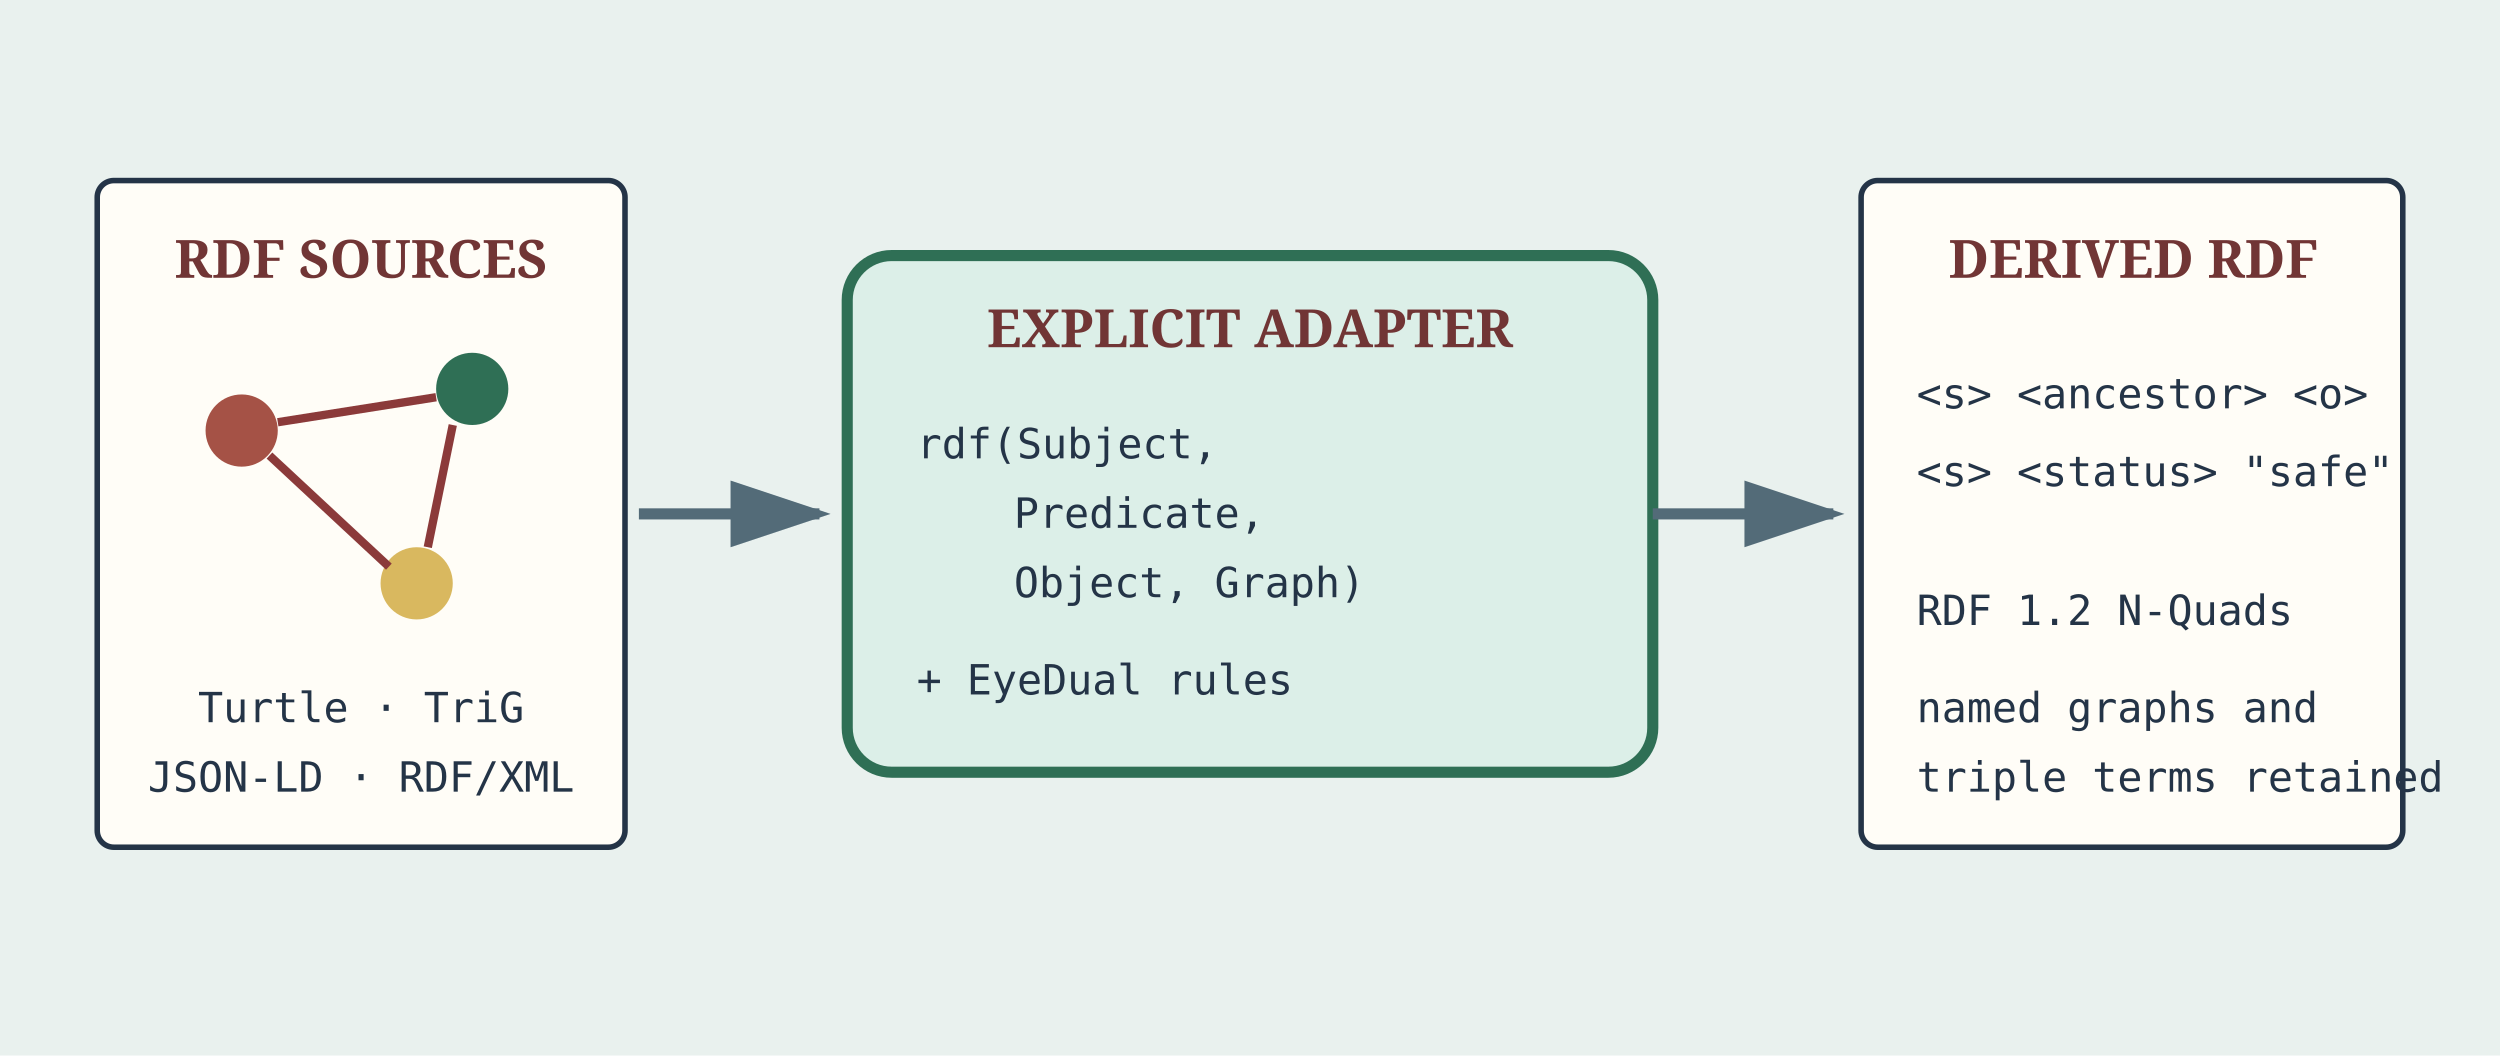
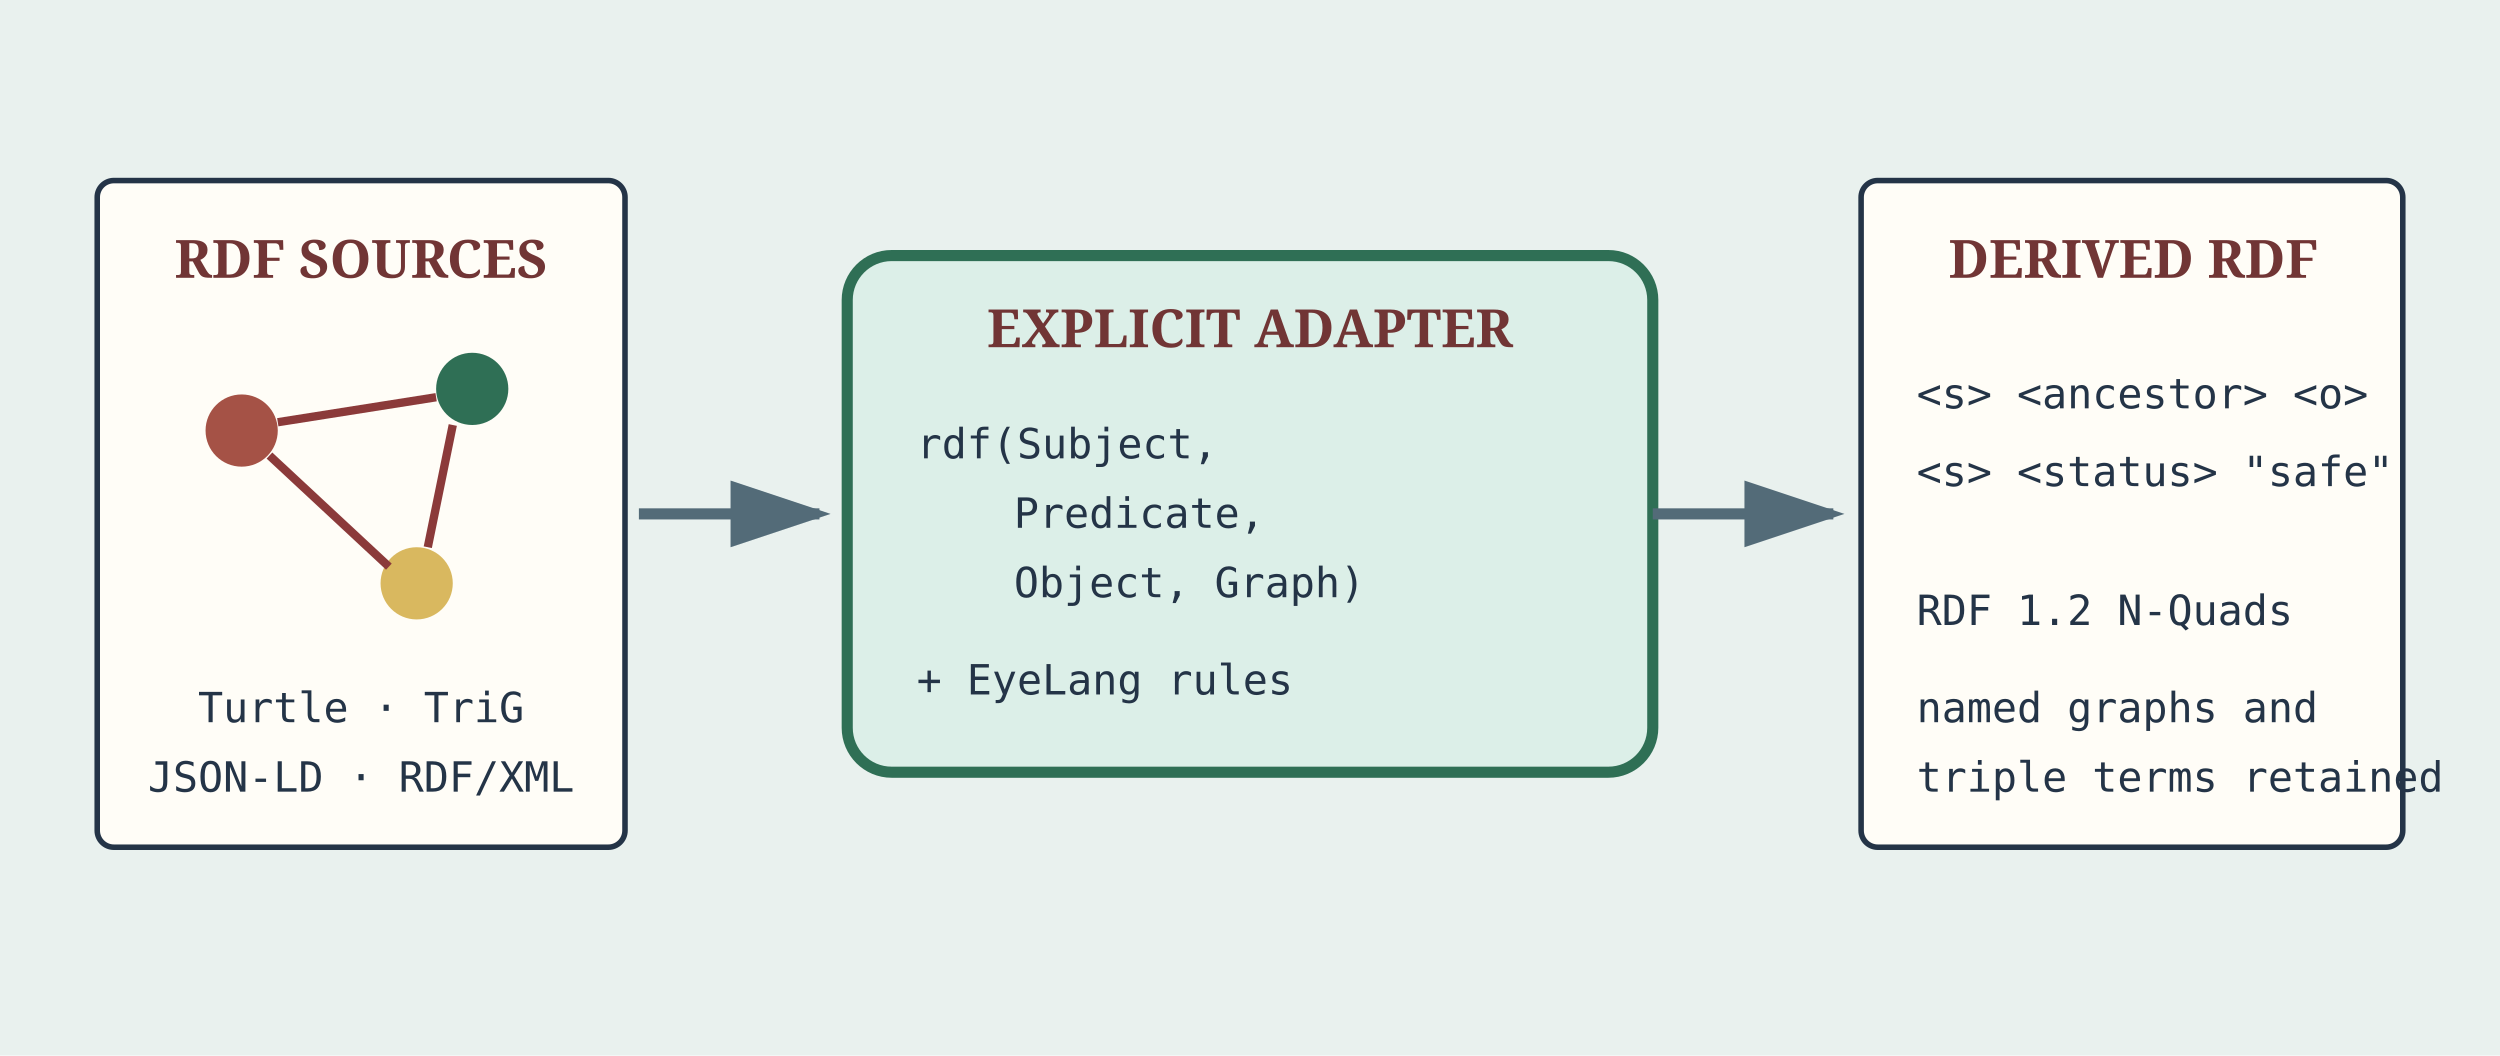
<svg xmlns="http://www.w3.org/2000/svg" width="900" height="380" viewBox="0 0 900 380" role="img" aria-labelledby="title desc">
  <defs>
    <marker id="a" markerWidth="10" markerHeight="10" refX="8" refY="3" orient="auto">
      <path d="M0 0 L0 6 L9 3Z" fill="#536b78" />
    </marker>
  </defs>
  <style>
    .bg{fill:#e9f1ee}.paper{fill:#fffdf7;stroke:#243447;stroke-width:2}.adapter{fill:#dcefe8;stroke:#2f6f55;stroke-width:4}
    .text{fill:#243447;font:15px ui-monospace,monospace}.title{fill:#713535;font:bold 19px Georgia,serif}
    .flow{fill:none;stroke:#536b78;stroke-width:4;marker-end:url(#a)}.graph{fill:none;stroke:#8b3a3a;stroke-width:3}
  </style>
  <rect width="900" height="380" class="bg" />
  <g transform="translate(35 65)">
    <rect class="paper" width="190" height="240" rx="6" />
    <text class="title" x="95" y="35" text-anchor="middle">RDF SOURCES</text>
    <circle cx="52" cy="90" r="13" fill="#a55246" />
    <circle cx="135" cy="75" r="13" fill="#2f6f55" />
    <circle cx="115" cy="145" r="13" fill="#d9b85f" />
    <path class="graph" d="M65 87 L122 78 M128 88 L119 132 M62 99 L105 139" />
    <text class="text" x="95" y="195" text-anchor="middle">Turtle · TriG</text>
    <text class="text" x="95" y="220" text-anchor="middle">JSON-LD · RDF/XML</text>
  </g>
  <path class="flow" d="M230 185 H295" />
  <rect class="adapter" x="305" y="92" width="290" height="186" rx="16" />
  <text class="title" x="450" y="125" text-anchor="middle">EXPLICIT ADAPTER</text>
  <text class="text" x="330" y="165">rdf(Subject,</text>
  <text class="text" x="365" y="190">Predicate,</text>
  <text class="text" x="365" y="215">Object, Graph)</text>
-   <text class="text" x="330" y="250">+ EyeDual rules</text>
+   <text class="text" x="330" y="250">+ EyeLang rules</text>
  <path class="flow" d="M595 185 H660" />
  <g transform="translate(670 65)">
    <rect class="paper" width="195" height="240" rx="6" />
    <text class="title" x="98" y="35" text-anchor="middle">DERIVED RDF</text>
    <text class="text" x="20" y="82">&lt;s&gt; &lt;ancestor&gt; &lt;o&gt;</text>
    <text class="text" x="20" y="110">&lt;s&gt; &lt;status&gt; "safe"</text>
    <text class="text" x="20" y="160">RDF 1.2 N-Quads</text>
    <text class="text" x="20" y="195">named graphs and</text>
    <text class="text" x="20" y="220">triple terms retained</text>
  </g>
</svg>
